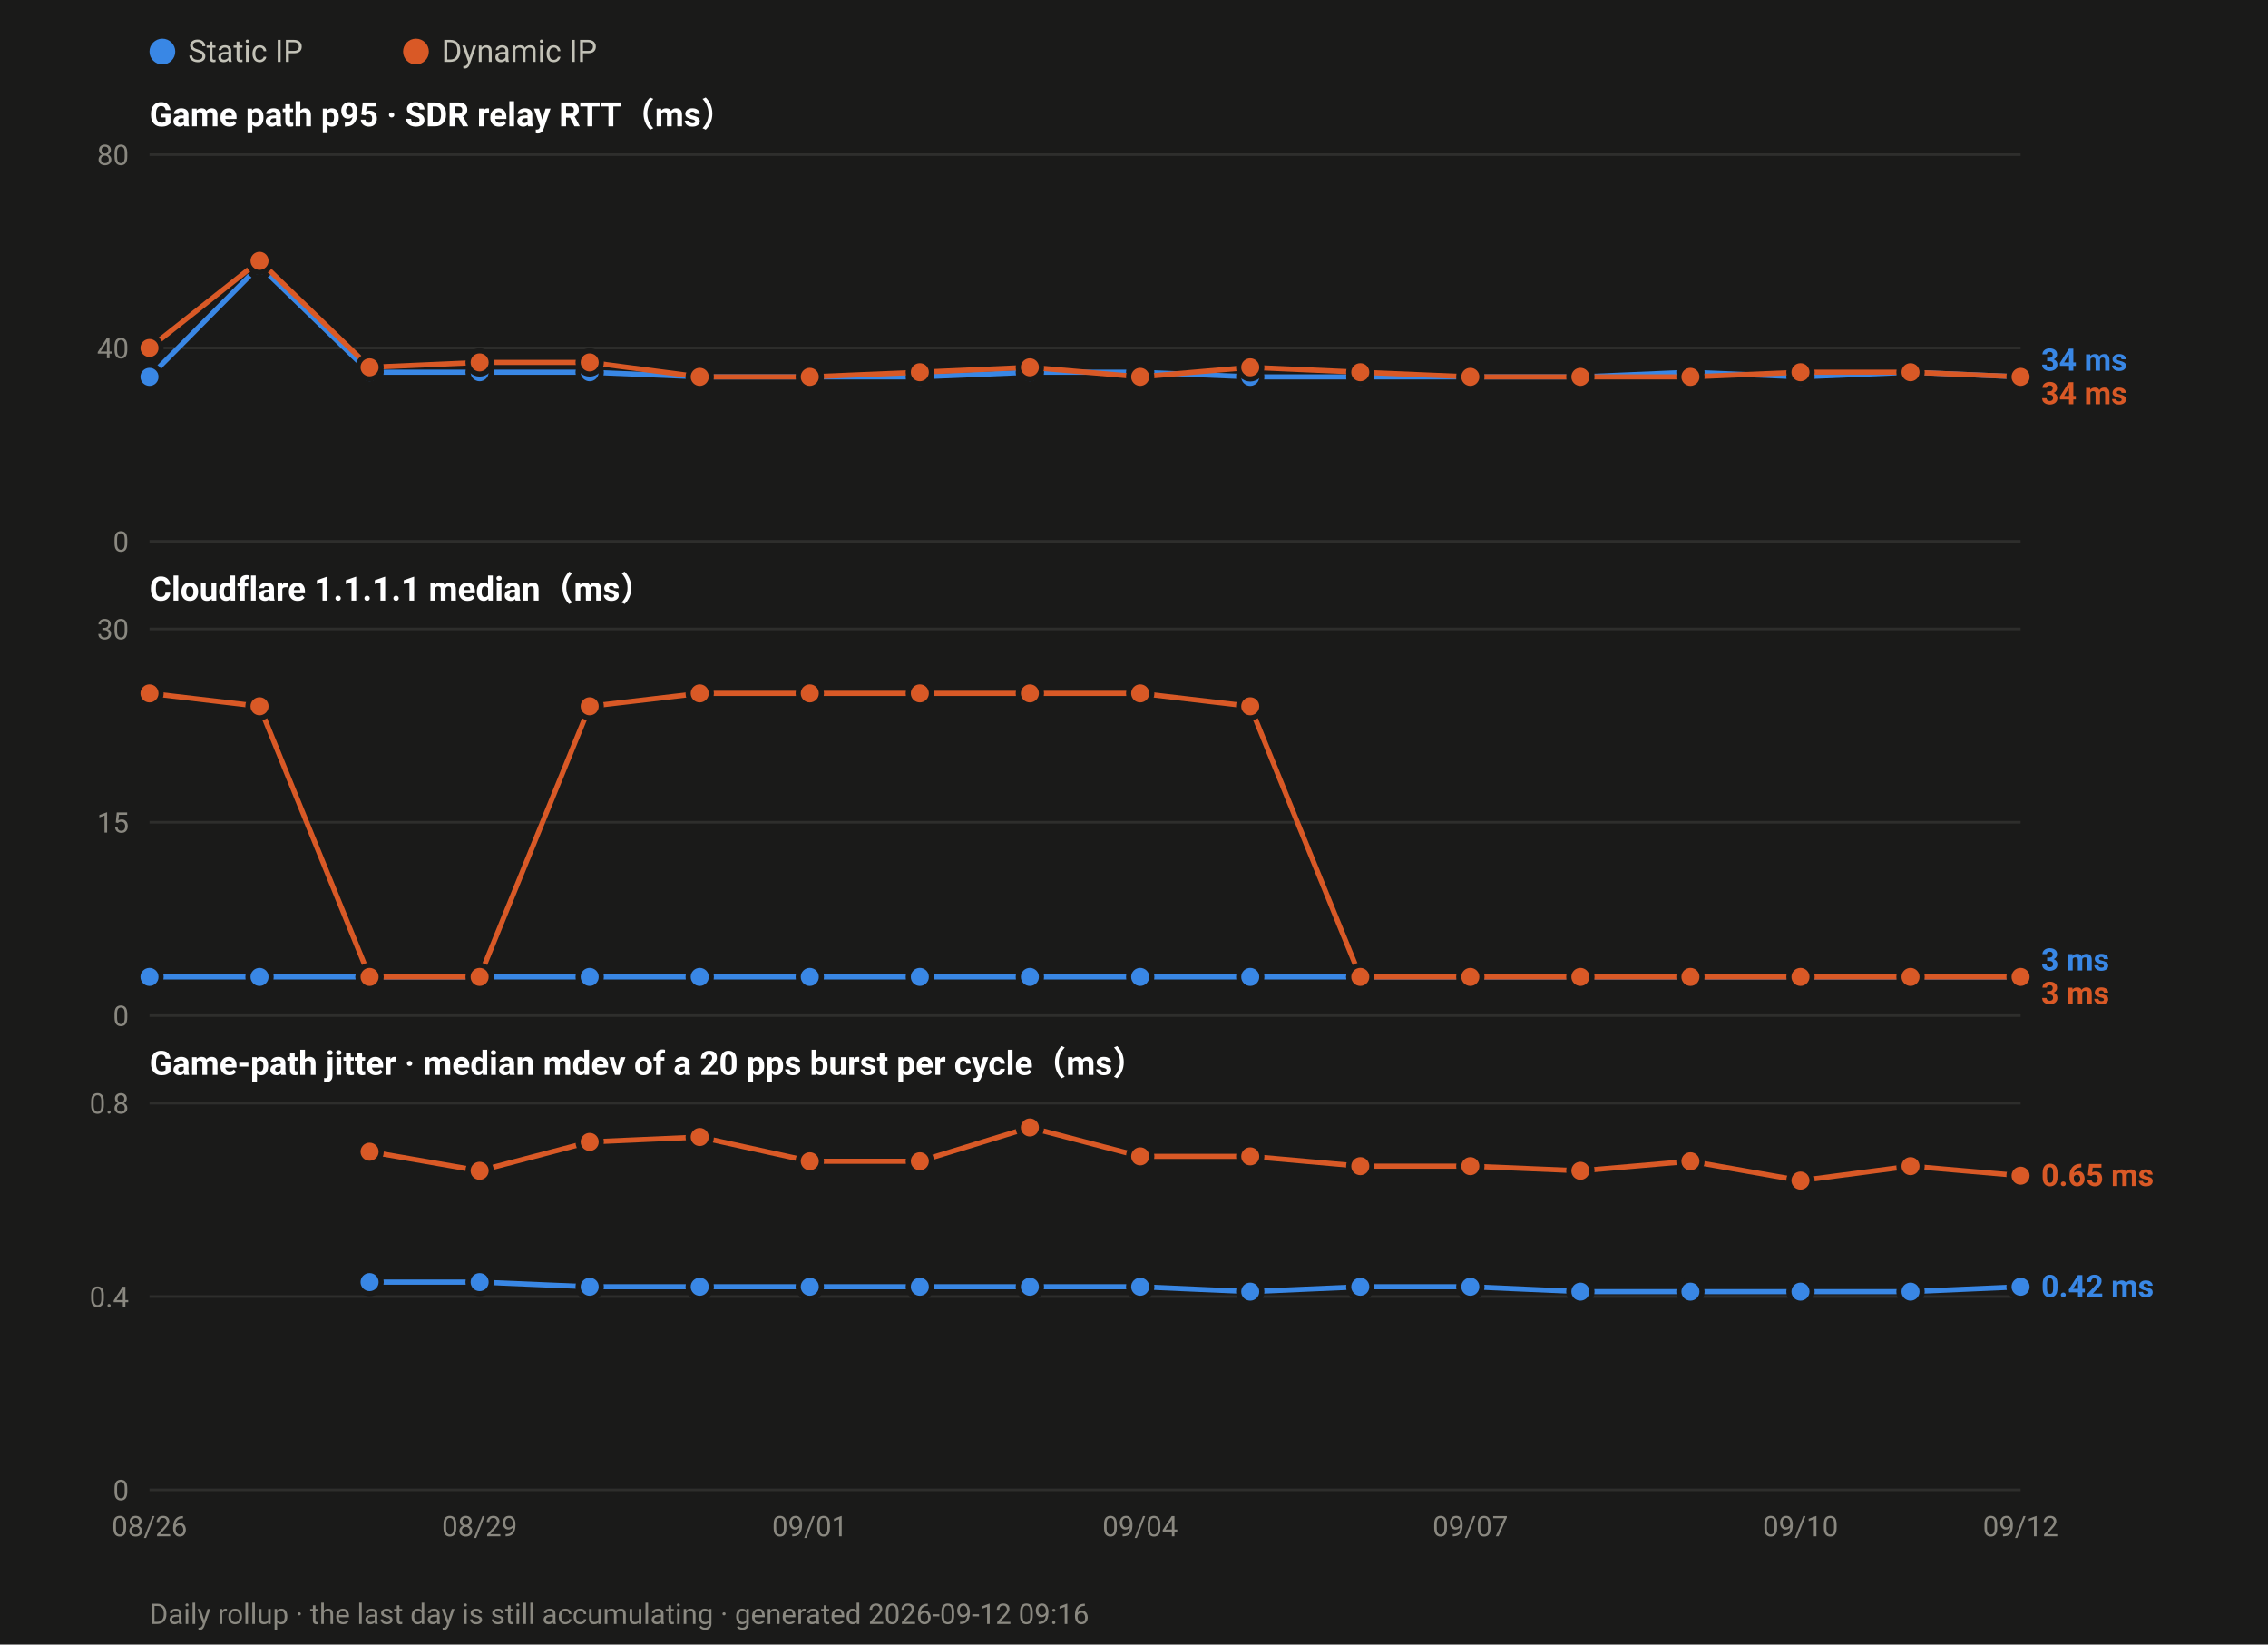
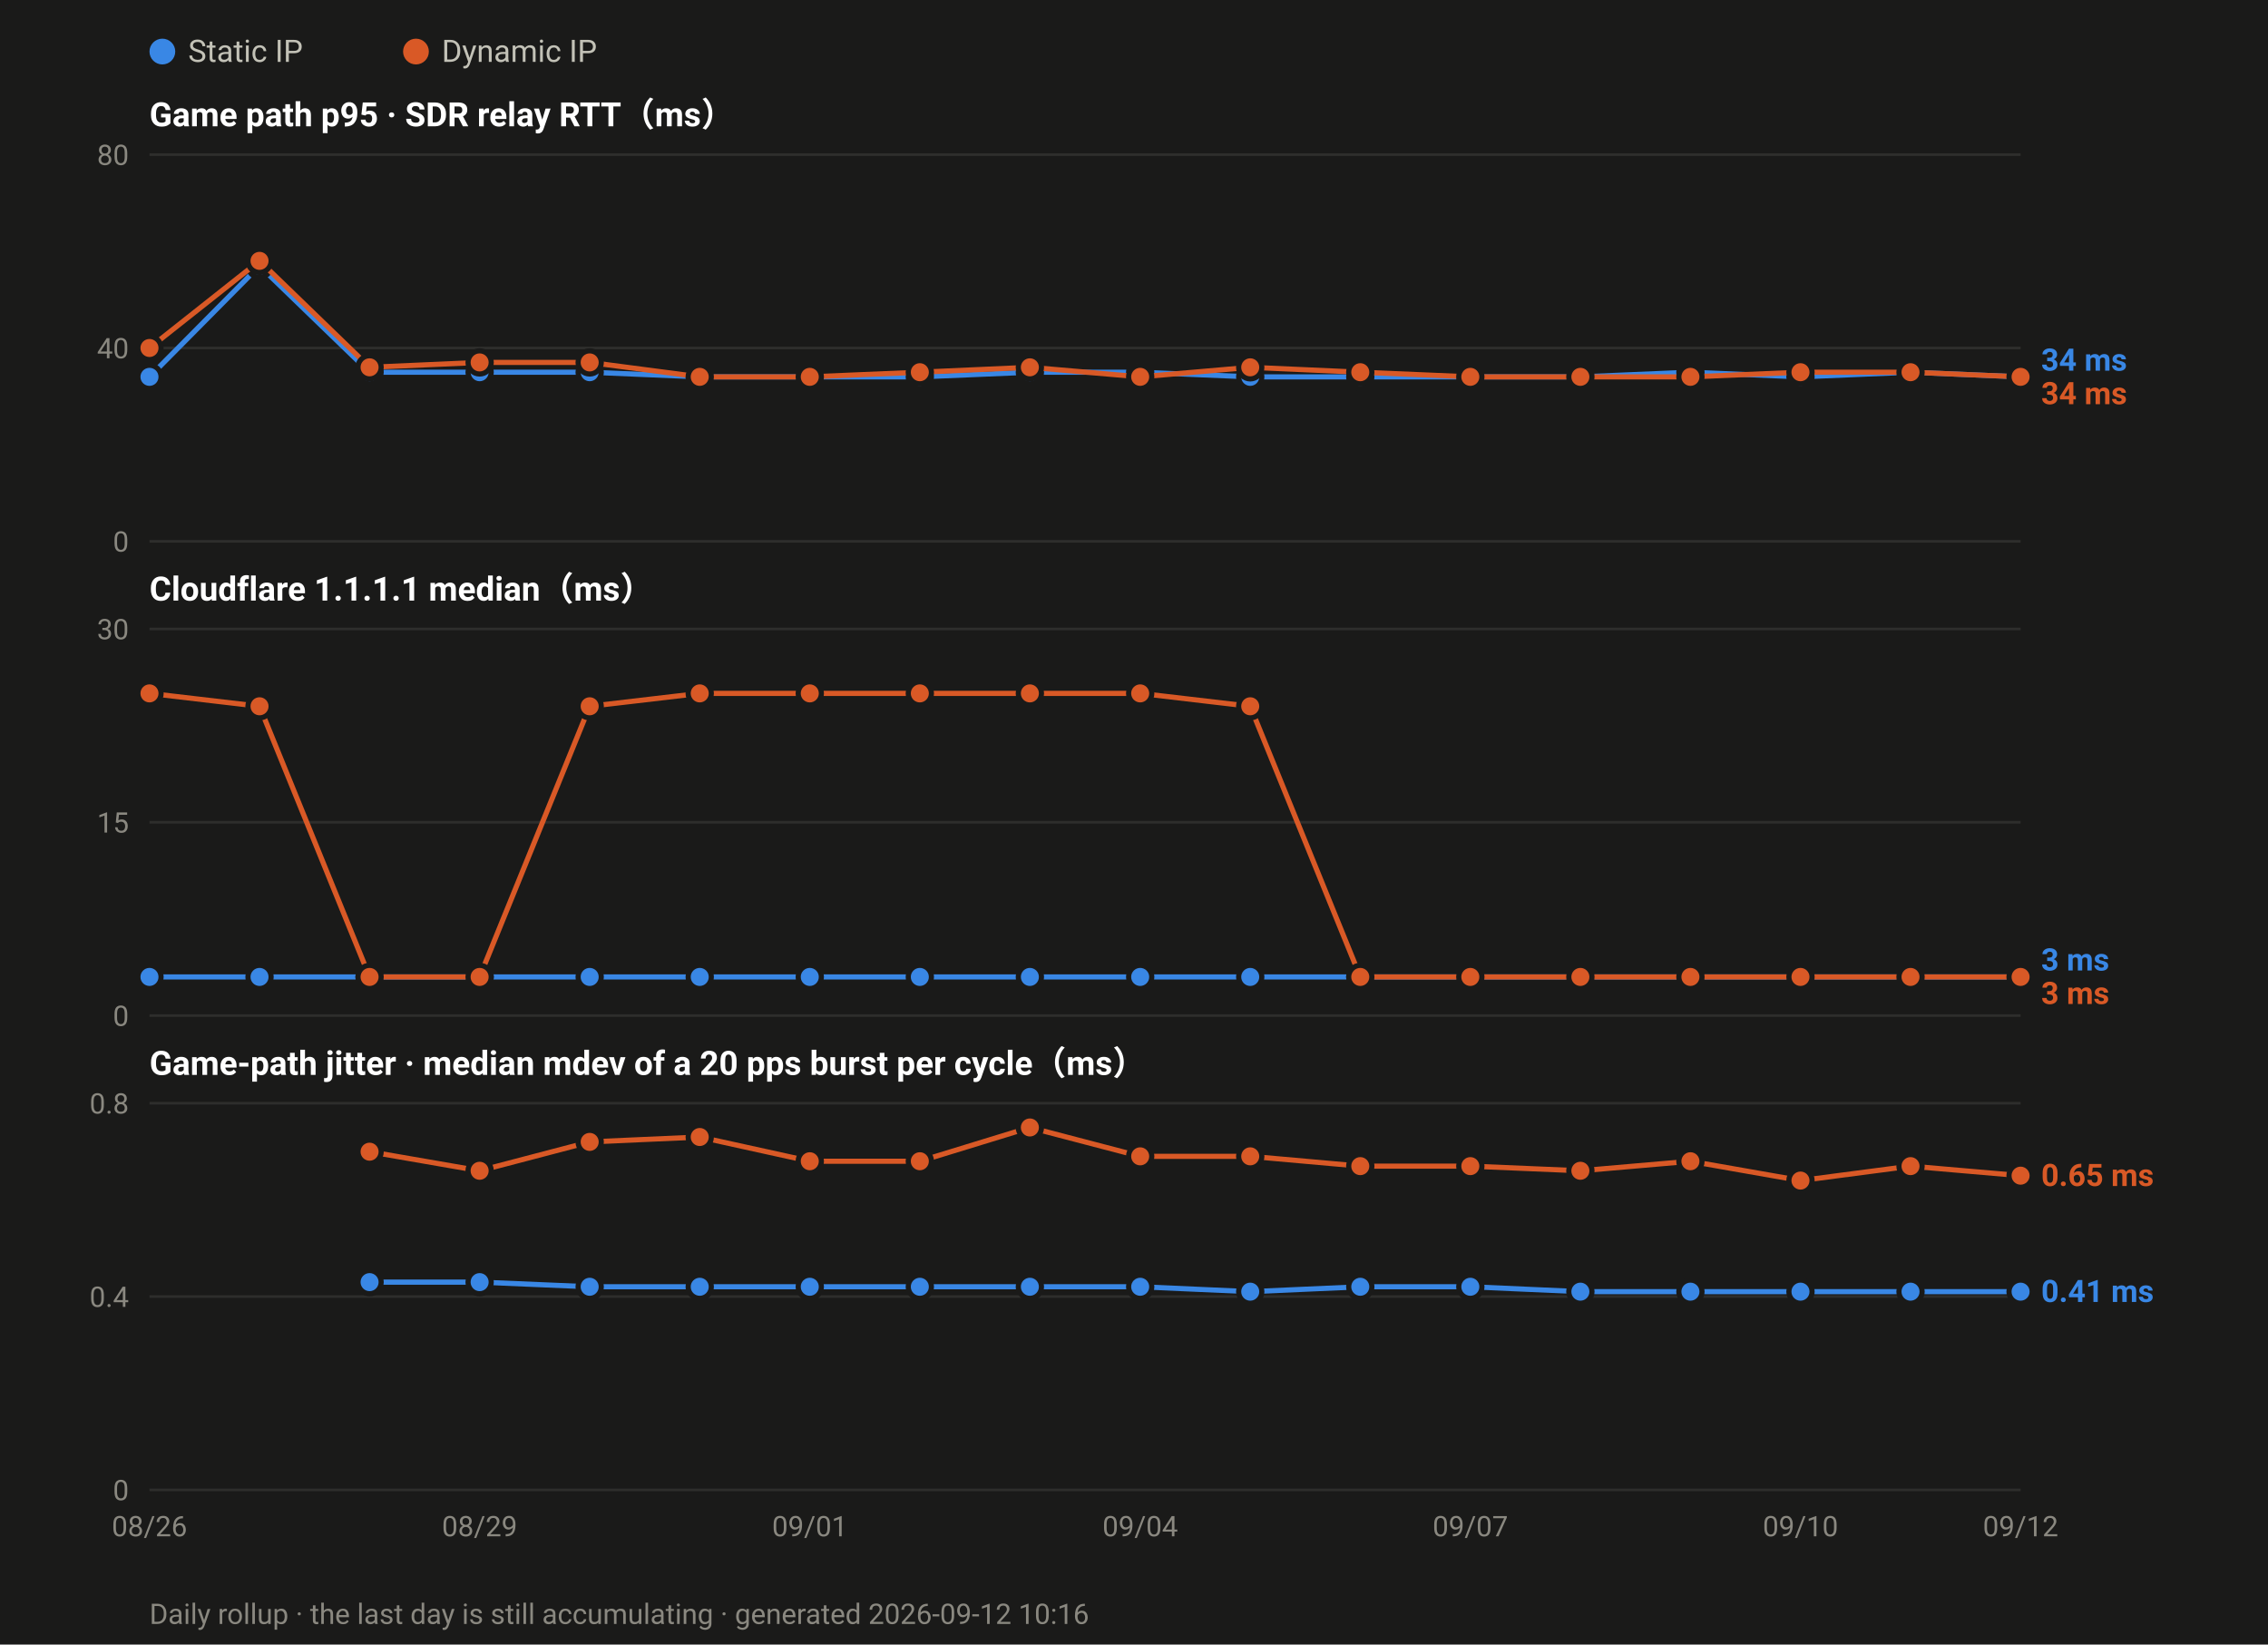
<svg xmlns="http://www.w3.org/2000/svg" width="880" height="638" viewBox="0 0 880 638" font-family="ui-sans-serif,-apple-system,Segoe UI,Roboto,Helvetica,Arial,sans-serif">
  <rect width="880" height="638" fill="#1a1a19" />
  <circle cx="63.0" cy="20" r="5" fill="#3987e5" />
  <text x="73.0" y="24" font-size="12" fill="#c3c2b7">Static IP</text>
  <circle cx="161.4" cy="20" r="5" fill="#d95926" />
  <text x="171.4" y="24" font-size="12" fill="#c3c2b7">Dynamic IP</text>
  <text x="58" y="49.0" font-size="13" font-weight="600" fill="#ffffff">Game path p95 · SDR relay RTT（ms）</text>
  <line x1="58" y1="210.0" x2="784.0" y2="210.0" stroke="#2e2e2c" stroke-width="1" />
  <text x="50" y="214.0" font-size="11" text-anchor="end" fill="#8a8880">0</text>
  <line x1="58" y1="135.0" x2="784.0" y2="135.0" stroke="#2e2e2c" stroke-width="1" />
  <text x="50" y="139.0" font-size="11" text-anchor="end" fill="#8a8880">40</text>
  <line x1="58" y1="60.0" x2="784.0" y2="60.0" stroke="#2e2e2c" stroke-width="1" />
  <text x="50" y="64.0" font-size="11" text-anchor="end" fill="#8a8880">80</text>
  <polyline fill="none" stroke="#3987e5" stroke-width="2" stroke-linejoin="round" points="58.0,146.2 100.7,103.1 143.4,144.4 186.1,144.4 228.8,144.4 271.5,146.2 314.2,146.2 356.9,146.2 399.6,144.4 442.4,144.4 485.1,146.2 527.8,146.2 570.5,146.2 613.2,146.2 655.9,144.4 698.6,146.2 741.3,144.4 784.0,146.2" />
  <circle cx="58.0" cy="146.2" r="4.5" fill="#3987e5" stroke="#1a1a19" stroke-width="2" />
  <circle cx="100.7" cy="103.1" r="4.5" fill="#3987e5" stroke="#1a1a19" stroke-width="2" />
  <circle cx="143.4" cy="144.4" r="4.5" fill="#3987e5" stroke="#1a1a19" stroke-width="2" />
  <circle cx="186.1" cy="144.4" r="4.5" fill="#3987e5" stroke="#1a1a19" stroke-width="2" />
  <circle cx="228.8" cy="144.4" r="4.5" fill="#3987e5" stroke="#1a1a19" stroke-width="2" />
  <circle cx="271.5" cy="146.2" r="4.5" fill="#3987e5" stroke="#1a1a19" stroke-width="2" />
  <circle cx="314.2" cy="146.2" r="4.5" fill="#3987e5" stroke="#1a1a19" stroke-width="2" />
  <circle cx="356.9" cy="146.2" r="4.5" fill="#3987e5" stroke="#1a1a19" stroke-width="2" />
  <circle cx="399.6" cy="144.4" r="4.5" fill="#3987e5" stroke="#1a1a19" stroke-width="2" />
  <circle cx="442.4" cy="144.4" r="4.5" fill="#3987e5" stroke="#1a1a19" stroke-width="2" />
  <circle cx="485.1" cy="146.2" r="4.5" fill="#3987e5" stroke="#1a1a19" stroke-width="2" />
  <circle cx="527.8" cy="146.2" r="4.5" fill="#3987e5" stroke="#1a1a19" stroke-width="2" />
  <circle cx="570.5" cy="146.2" r="4.5" fill="#3987e5" stroke="#1a1a19" stroke-width="2" />
  <circle cx="613.2" cy="146.2" r="4.5" fill="#3987e5" stroke="#1a1a19" stroke-width="2" />
  <circle cx="655.9" cy="144.4" r="4.5" fill="#3987e5" stroke="#1a1a19" stroke-width="2" />
  <circle cx="698.6" cy="146.2" r="4.5" fill="#3987e5" stroke="#1a1a19" stroke-width="2" />
  <circle cx="741.3" cy="144.4" r="4.5" fill="#3987e5" stroke="#1a1a19" stroke-width="2" />
  <circle cx="784.0" cy="146.2" r="4.5" fill="#3987e5" stroke="#1a1a19" stroke-width="2" />
  <polyline fill="none" stroke="#d95926" stroke-width="2" stroke-linejoin="round" points="58.0,135.0 100.7,101.2 143.4,142.5 186.1,140.6 228.8,140.6 271.5,146.2 314.2,146.2 356.9,144.4 399.6,142.5 442.4,146.2 485.1,142.5 527.8,144.4 570.5,146.2 613.2,146.2 655.9,146.2 698.6,144.4 741.3,144.4 784.0,146.2" />
  <circle cx="58.0" cy="135.0" r="4.5" fill="#d95926" stroke="#1a1a19" stroke-width="2" />
  <circle cx="100.7" cy="101.2" r="4.5" fill="#d95926" stroke="#1a1a19" stroke-width="2" />
  <circle cx="143.4" cy="142.5" r="4.5" fill="#d95926" stroke="#1a1a19" stroke-width="2" />
  <circle cx="186.1" cy="140.6" r="4.5" fill="#d95926" stroke="#1a1a19" stroke-width="2" />
  <circle cx="228.8" cy="140.6" r="4.5" fill="#d95926" stroke="#1a1a19" stroke-width="2" />
  <circle cx="271.5" cy="146.2" r="4.5" fill="#d95926" stroke="#1a1a19" stroke-width="2" />
  <circle cx="314.2" cy="146.2" r="4.5" fill="#d95926" stroke="#1a1a19" stroke-width="2" />
  <circle cx="356.9" cy="144.4" r="4.5" fill="#d95926" stroke="#1a1a19" stroke-width="2" />
  <circle cx="399.6" cy="142.5" r="4.5" fill="#d95926" stroke="#1a1a19" stroke-width="2" />
  <circle cx="442.4" cy="146.2" r="4.5" fill="#d95926" stroke="#1a1a19" stroke-width="2" />
  <circle cx="485.1" cy="142.5" r="4.5" fill="#d95926" stroke="#1a1a19" stroke-width="2" />
  <circle cx="527.8" cy="144.4" r="4.5" fill="#d95926" stroke="#1a1a19" stroke-width="2" />
  <circle cx="570.5" cy="146.2" r="4.5" fill="#d95926" stroke="#1a1a19" stroke-width="2" />
  <circle cx="613.2" cy="146.2" r="4.5" fill="#d95926" stroke="#1a1a19" stroke-width="2" />
  <circle cx="655.9" cy="146.2" r="4.5" fill="#d95926" stroke="#1a1a19" stroke-width="2" />
  <circle cx="698.6" cy="144.4" r="4.5" fill="#d95926" stroke="#1a1a19" stroke-width="2" />
  <circle cx="741.3" cy="144.4" r="4.5" fill="#d95926" stroke="#1a1a19" stroke-width="2" />
  <circle cx="784.0" cy="146.2" r="4.5" fill="#d95926" stroke="#1a1a19" stroke-width="2" />
  <text x="792.0" y="143.8" font-size="12" font-weight="600" fill="#3987e5">34 ms</text>
  <text x="792.0" y="156.8" font-size="12" font-weight="600" fill="#d95926">34 ms</text>
  <text x="58" y="233.0" font-size="13" font-weight="600" fill="#ffffff">Cloudflare 1.1.1.1 median（ms）</text>
  <line x1="58" y1="394.0" x2="784.0" y2="394.0" stroke="#2e2e2c" stroke-width="1" />
  <text x="50" y="398.0" font-size="11" text-anchor="end" fill="#8a8880">0</text>
  <line x1="58" y1="319.0" x2="784.0" y2="319.0" stroke="#2e2e2c" stroke-width="1" />
  <text x="50" y="323.0" font-size="11" text-anchor="end" fill="#8a8880">15</text>
  <line x1="58" y1="244.0" x2="784.0" y2="244.0" stroke="#2e2e2c" stroke-width="1" />
  <text x="50" y="248.0" font-size="11" text-anchor="end" fill="#8a8880">30</text>
  <polyline fill="none" stroke="#3987e5" stroke-width="2" stroke-linejoin="round" points="58.0,379.0 100.7,379.0 143.4,379.0 186.1,379.0 228.8,379.0 271.5,379.0 314.2,379.0 356.9,379.0 399.6,379.0 442.4,379.0 485.1,379.0 527.8,379.0 570.5,379.0 613.2,379.0 655.9,379.0 698.6,379.0 741.3,379.0 784.0,379.0" />
  <circle cx="58.0" cy="379.0" r="4.5" fill="#3987e5" stroke="#1a1a19" stroke-width="2" />
  <circle cx="100.7" cy="379.0" r="4.5" fill="#3987e5" stroke="#1a1a19" stroke-width="2" />
  <circle cx="143.4" cy="379.0" r="4.5" fill="#3987e5" stroke="#1a1a19" stroke-width="2" />
  <circle cx="186.1" cy="379.0" r="4.5" fill="#3987e5" stroke="#1a1a19" stroke-width="2" />
  <circle cx="228.8" cy="379.0" r="4.5" fill="#3987e5" stroke="#1a1a19" stroke-width="2" />
  <circle cx="271.5" cy="379.0" r="4.5" fill="#3987e5" stroke="#1a1a19" stroke-width="2" />
  <circle cx="314.2" cy="379.0" r="4.5" fill="#3987e5" stroke="#1a1a19" stroke-width="2" />
  <circle cx="356.9" cy="379.0" r="4.5" fill="#3987e5" stroke="#1a1a19" stroke-width="2" />
  <circle cx="399.6" cy="379.0" r="4.5" fill="#3987e5" stroke="#1a1a19" stroke-width="2" />
  <circle cx="442.4" cy="379.0" r="4.5" fill="#3987e5" stroke="#1a1a19" stroke-width="2" />
  <circle cx="485.1" cy="379.0" r="4.5" fill="#3987e5" stroke="#1a1a19" stroke-width="2" />
  <circle cx="527.8" cy="379.0" r="4.5" fill="#3987e5" stroke="#1a1a19" stroke-width="2" />
  <circle cx="570.5" cy="379.0" r="4.5" fill="#3987e5" stroke="#1a1a19" stroke-width="2" />
  <circle cx="613.2" cy="379.0" r="4.5" fill="#3987e5" stroke="#1a1a19" stroke-width="2" />
  <circle cx="655.9" cy="379.0" r="4.5" fill="#3987e5" stroke="#1a1a19" stroke-width="2" />
  <circle cx="698.6" cy="379.0" r="4.5" fill="#3987e5" stroke="#1a1a19" stroke-width="2" />
  <circle cx="741.3" cy="379.0" r="4.5" fill="#3987e5" stroke="#1a1a19" stroke-width="2" />
  <circle cx="784.0" cy="379.0" r="4.5" fill="#3987e5" stroke="#1a1a19" stroke-width="2" />
  <polyline fill="none" stroke="#d95926" stroke-width="2" stroke-linejoin="round" points="58.0,269.0 100.7,274.0 143.4,379.0 186.1,379.0 228.8,274.0 271.5,269.0 314.2,269.0 356.9,269.0 399.6,269.0 442.4,269.0 485.1,274.0 527.8,379.0 570.5,379.0 613.2,379.0 655.9,379.0 698.6,379.0 741.3,379.0 784.0,379.0" />
  <circle cx="58.0" cy="269.0" r="4.5" fill="#d95926" stroke="#1a1a19" stroke-width="2" />
  <circle cx="100.7" cy="274.0" r="4.5" fill="#d95926" stroke="#1a1a19" stroke-width="2" />
  <circle cx="143.4" cy="379.0" r="4.5" fill="#d95926" stroke="#1a1a19" stroke-width="2" />
  <circle cx="186.1" cy="379.0" r="4.5" fill="#d95926" stroke="#1a1a19" stroke-width="2" />
  <circle cx="228.8" cy="274.0" r="4.5" fill="#d95926" stroke="#1a1a19" stroke-width="2" />
  <circle cx="271.5" cy="269.0" r="4.5" fill="#d95926" stroke="#1a1a19" stroke-width="2" />
  <circle cx="314.2" cy="269.0" r="4.5" fill="#d95926" stroke="#1a1a19" stroke-width="2" />
  <circle cx="356.9" cy="269.0" r="4.5" fill="#d95926" stroke="#1a1a19" stroke-width="2" />
  <circle cx="399.6" cy="269.0" r="4.5" fill="#d95926" stroke="#1a1a19" stroke-width="2" />
  <circle cx="442.4" cy="269.0" r="4.5" fill="#d95926" stroke="#1a1a19" stroke-width="2" />
  <circle cx="485.1" cy="274.0" r="4.5" fill="#d95926" stroke="#1a1a19" stroke-width="2" />
  <circle cx="527.8" cy="379.0" r="4.5" fill="#d95926" stroke="#1a1a19" stroke-width="2" />
  <circle cx="570.5" cy="379.0" r="4.5" fill="#d95926" stroke="#1a1a19" stroke-width="2" />
  <circle cx="613.2" cy="379.0" r="4.5" fill="#d95926" stroke="#1a1a19" stroke-width="2" />
  <circle cx="655.9" cy="379.0" r="4.5" fill="#d95926" stroke="#1a1a19" stroke-width="2" />
  <circle cx="698.6" cy="379.0" r="4.5" fill="#d95926" stroke="#1a1a19" stroke-width="2" />
  <circle cx="741.3" cy="379.0" r="4.5" fill="#d95926" stroke="#1a1a19" stroke-width="2" />
  <circle cx="784.0" cy="379.0" r="4.5" fill="#d95926" stroke="#1a1a19" stroke-width="2" />
  <text x="792.0" y="376.5" font-size="12" font-weight="600" fill="#3987e5">3 ms</text>
  <text x="792.0" y="389.5" font-size="12" font-weight="600" fill="#d95926">3 ms</text>
  <text x="58" y="417.0" font-size="13" font-weight="600" fill="#ffffff">Game-path jitter · median mdev of a 20 pps burst per cycle（ms）</text>
  <line x1="58" y1="578.0" x2="784.0" y2="578.0" stroke="#2e2e2c" stroke-width="1" />
  <text x="50" y="582.0" font-size="11" text-anchor="end" fill="#8a8880">0</text>
  <line x1="58" y1="503.0" x2="784.0" y2="503.0" stroke="#2e2e2c" stroke-width="1" />
  <text x="50" y="507.0" font-size="11" text-anchor="end" fill="#8a8880">0.4</text>
  <line x1="58" y1="428.0" x2="784.0" y2="428.0" stroke="#2e2e2c" stroke-width="1" />
  <text x="50" y="432.0" font-size="11" text-anchor="end" fill="#8a8880">0.8</text>
-   <polyline fill="none" stroke="#3987e5" stroke-width="2" stroke-linejoin="round" points="143.4,497.4 186.1,497.4 228.8,499.2 271.5,499.2 314.2,499.2 356.9,499.2 399.6,499.2 442.4,499.2 485.1,501.1 527.8,499.2 570.5,499.2 613.2,501.1 655.9,501.1 698.6,501.1 741.3,501.1 784.0,499.2" />
+   <polyline fill="none" stroke="#3987e5" stroke-width="2" stroke-linejoin="round" points="143.4,497.4 186.1,497.4 228.8,499.2 271.5,499.2 314.2,499.2 356.9,499.2 399.6,499.2 442.4,499.2 485.1,501.1 527.8,499.2 570.5,499.2 613.2,501.1 655.9,501.1 698.6,501.1 741.3,501.1 784.0,501.1" />
  <circle cx="143.4" cy="497.4" r="4.5" fill="#3987e5" stroke="#1a1a19" stroke-width="2" />
  <circle cx="186.1" cy="497.4" r="4.5" fill="#3987e5" stroke="#1a1a19" stroke-width="2" />
  <circle cx="228.8" cy="499.2" r="4.5" fill="#3987e5" stroke="#1a1a19" stroke-width="2" />
  <circle cx="271.5" cy="499.2" r="4.5" fill="#3987e5" stroke="#1a1a19" stroke-width="2" />
  <circle cx="314.2" cy="499.2" r="4.5" fill="#3987e5" stroke="#1a1a19" stroke-width="2" />
  <circle cx="356.9" cy="499.2" r="4.5" fill="#3987e5" stroke="#1a1a19" stroke-width="2" />
  <circle cx="399.6" cy="499.2" r="4.5" fill="#3987e5" stroke="#1a1a19" stroke-width="2" />
  <circle cx="442.4" cy="499.2" r="4.5" fill="#3987e5" stroke="#1a1a19" stroke-width="2" />
  <circle cx="485.1" cy="501.1" r="4.5" fill="#3987e5" stroke="#1a1a19" stroke-width="2" />
  <circle cx="527.8" cy="499.2" r="4.5" fill="#3987e5" stroke="#1a1a19" stroke-width="2" />
  <circle cx="570.5" cy="499.2" r="4.5" fill="#3987e5" stroke="#1a1a19" stroke-width="2" />
  <circle cx="613.2" cy="501.1" r="4.5" fill="#3987e5" stroke="#1a1a19" stroke-width="2" />
  <circle cx="655.9" cy="501.1" r="4.5" fill="#3987e5" stroke="#1a1a19" stroke-width="2" />
  <circle cx="698.6" cy="501.1" r="4.5" fill="#3987e5" stroke="#1a1a19" stroke-width="2" />
  <circle cx="741.3" cy="501.1" r="4.5" fill="#3987e5" stroke="#1a1a19" stroke-width="2" />
-   <circle cx="784.0" cy="499.2" r="4.5" fill="#3987e5" stroke="#1a1a19" stroke-width="2" />
+   <circle cx="784.0" cy="501.1" r="4.5" fill="#3987e5" stroke="#1a1a19" stroke-width="2" />
  <polyline fill="none" stroke="#d95926" stroke-width="2" stroke-linejoin="round" points="143.4,446.8 186.1,454.2 228.8,443.0 271.5,441.1 314.2,450.5 356.9,450.5 399.6,437.4 442.4,448.6 485.1,448.6 527.8,452.4 570.5,452.4 613.2,454.2 655.9,450.5 698.6,458.0 741.3,452.4 784.0,456.1" />
  <circle cx="143.4" cy="446.8" r="4.5" fill="#d95926" stroke="#1a1a19" stroke-width="2" />
  <circle cx="186.1" cy="454.2" r="4.5" fill="#d95926" stroke="#1a1a19" stroke-width="2" />
  <circle cx="228.8" cy="443.0" r="4.5" fill="#d95926" stroke="#1a1a19" stroke-width="2" />
  <circle cx="271.5" cy="441.1" r="4.5" fill="#d95926" stroke="#1a1a19" stroke-width="2" />
  <circle cx="314.2" cy="450.5" r="4.5" fill="#d95926" stroke="#1a1a19" stroke-width="2" />
  <circle cx="356.9" cy="450.5" r="4.5" fill="#d95926" stroke="#1a1a19" stroke-width="2" />
  <circle cx="399.6" cy="437.4" r="4.5" fill="#d95926" stroke="#1a1a19" stroke-width="2" />
  <circle cx="442.4" cy="448.6" r="4.5" fill="#d95926" stroke="#1a1a19" stroke-width="2" />
  <circle cx="485.1" cy="448.6" r="4.5" fill="#d95926" stroke="#1a1a19" stroke-width="2" />
  <circle cx="527.8" cy="452.4" r="4.5" fill="#d95926" stroke="#1a1a19" stroke-width="2" />
  <circle cx="570.5" cy="452.4" r="4.5" fill="#d95926" stroke="#1a1a19" stroke-width="2" />
  <circle cx="613.2" cy="454.2" r="4.5" fill="#d95926" stroke="#1a1a19" stroke-width="2" />
  <circle cx="655.9" cy="450.5" r="4.5" fill="#d95926" stroke="#1a1a19" stroke-width="2" />
  <circle cx="698.6" cy="458.0" r="4.5" fill="#d95926" stroke="#1a1a19" stroke-width="2" />
  <circle cx="741.3" cy="452.4" r="4.5" fill="#d95926" stroke="#1a1a19" stroke-width="2" />
  <circle cx="784.0" cy="456.1" r="4.5" fill="#d95926" stroke="#1a1a19" stroke-width="2" />
  <text x="792.0" y="460.1" font-size="12" font-weight="600" fill="#d95926">0.65 ms</text>
-   <text x="792.0" y="503.2" font-size="12" font-weight="600" fill="#3987e5">0.42 ms</text>
+   <text x="792.0" y="505.1" font-size="12" font-weight="600" fill="#3987e5">0.41 ms</text>
  <text x="58.0" y="596.0" font-size="11" text-anchor="middle" fill="#8a8880">08/26</text>
  <text x="186.1" y="596.0" font-size="11" text-anchor="middle" fill="#8a8880">08/29</text>
  <text x="314.2" y="596.0" font-size="11" text-anchor="middle" fill="#8a8880">09/01</text>
  <text x="442.4" y="596.0" font-size="11" text-anchor="middle" fill="#8a8880">09/04</text>
  <text x="570.5" y="596.0" font-size="11" text-anchor="middle" fill="#8a8880">09/07</text>
  <text x="698.6" y="596.0" font-size="11" text-anchor="middle" fill="#8a8880">09/10</text>
  <text x="784.0" y="596.0" font-size="11" text-anchor="middle" fill="#8a8880">09/12</text>
-   <text x="58" y="630" font-size="11" fill="#8a8880">Daily rollup · the last day is still accumulating · generated 2026-09-12 09:16</text>
+   <text x="58" y="630" font-size="11" fill="#8a8880">Daily rollup · the last day is still accumulating · generated 2026-09-12 10:16</text>
</svg>
